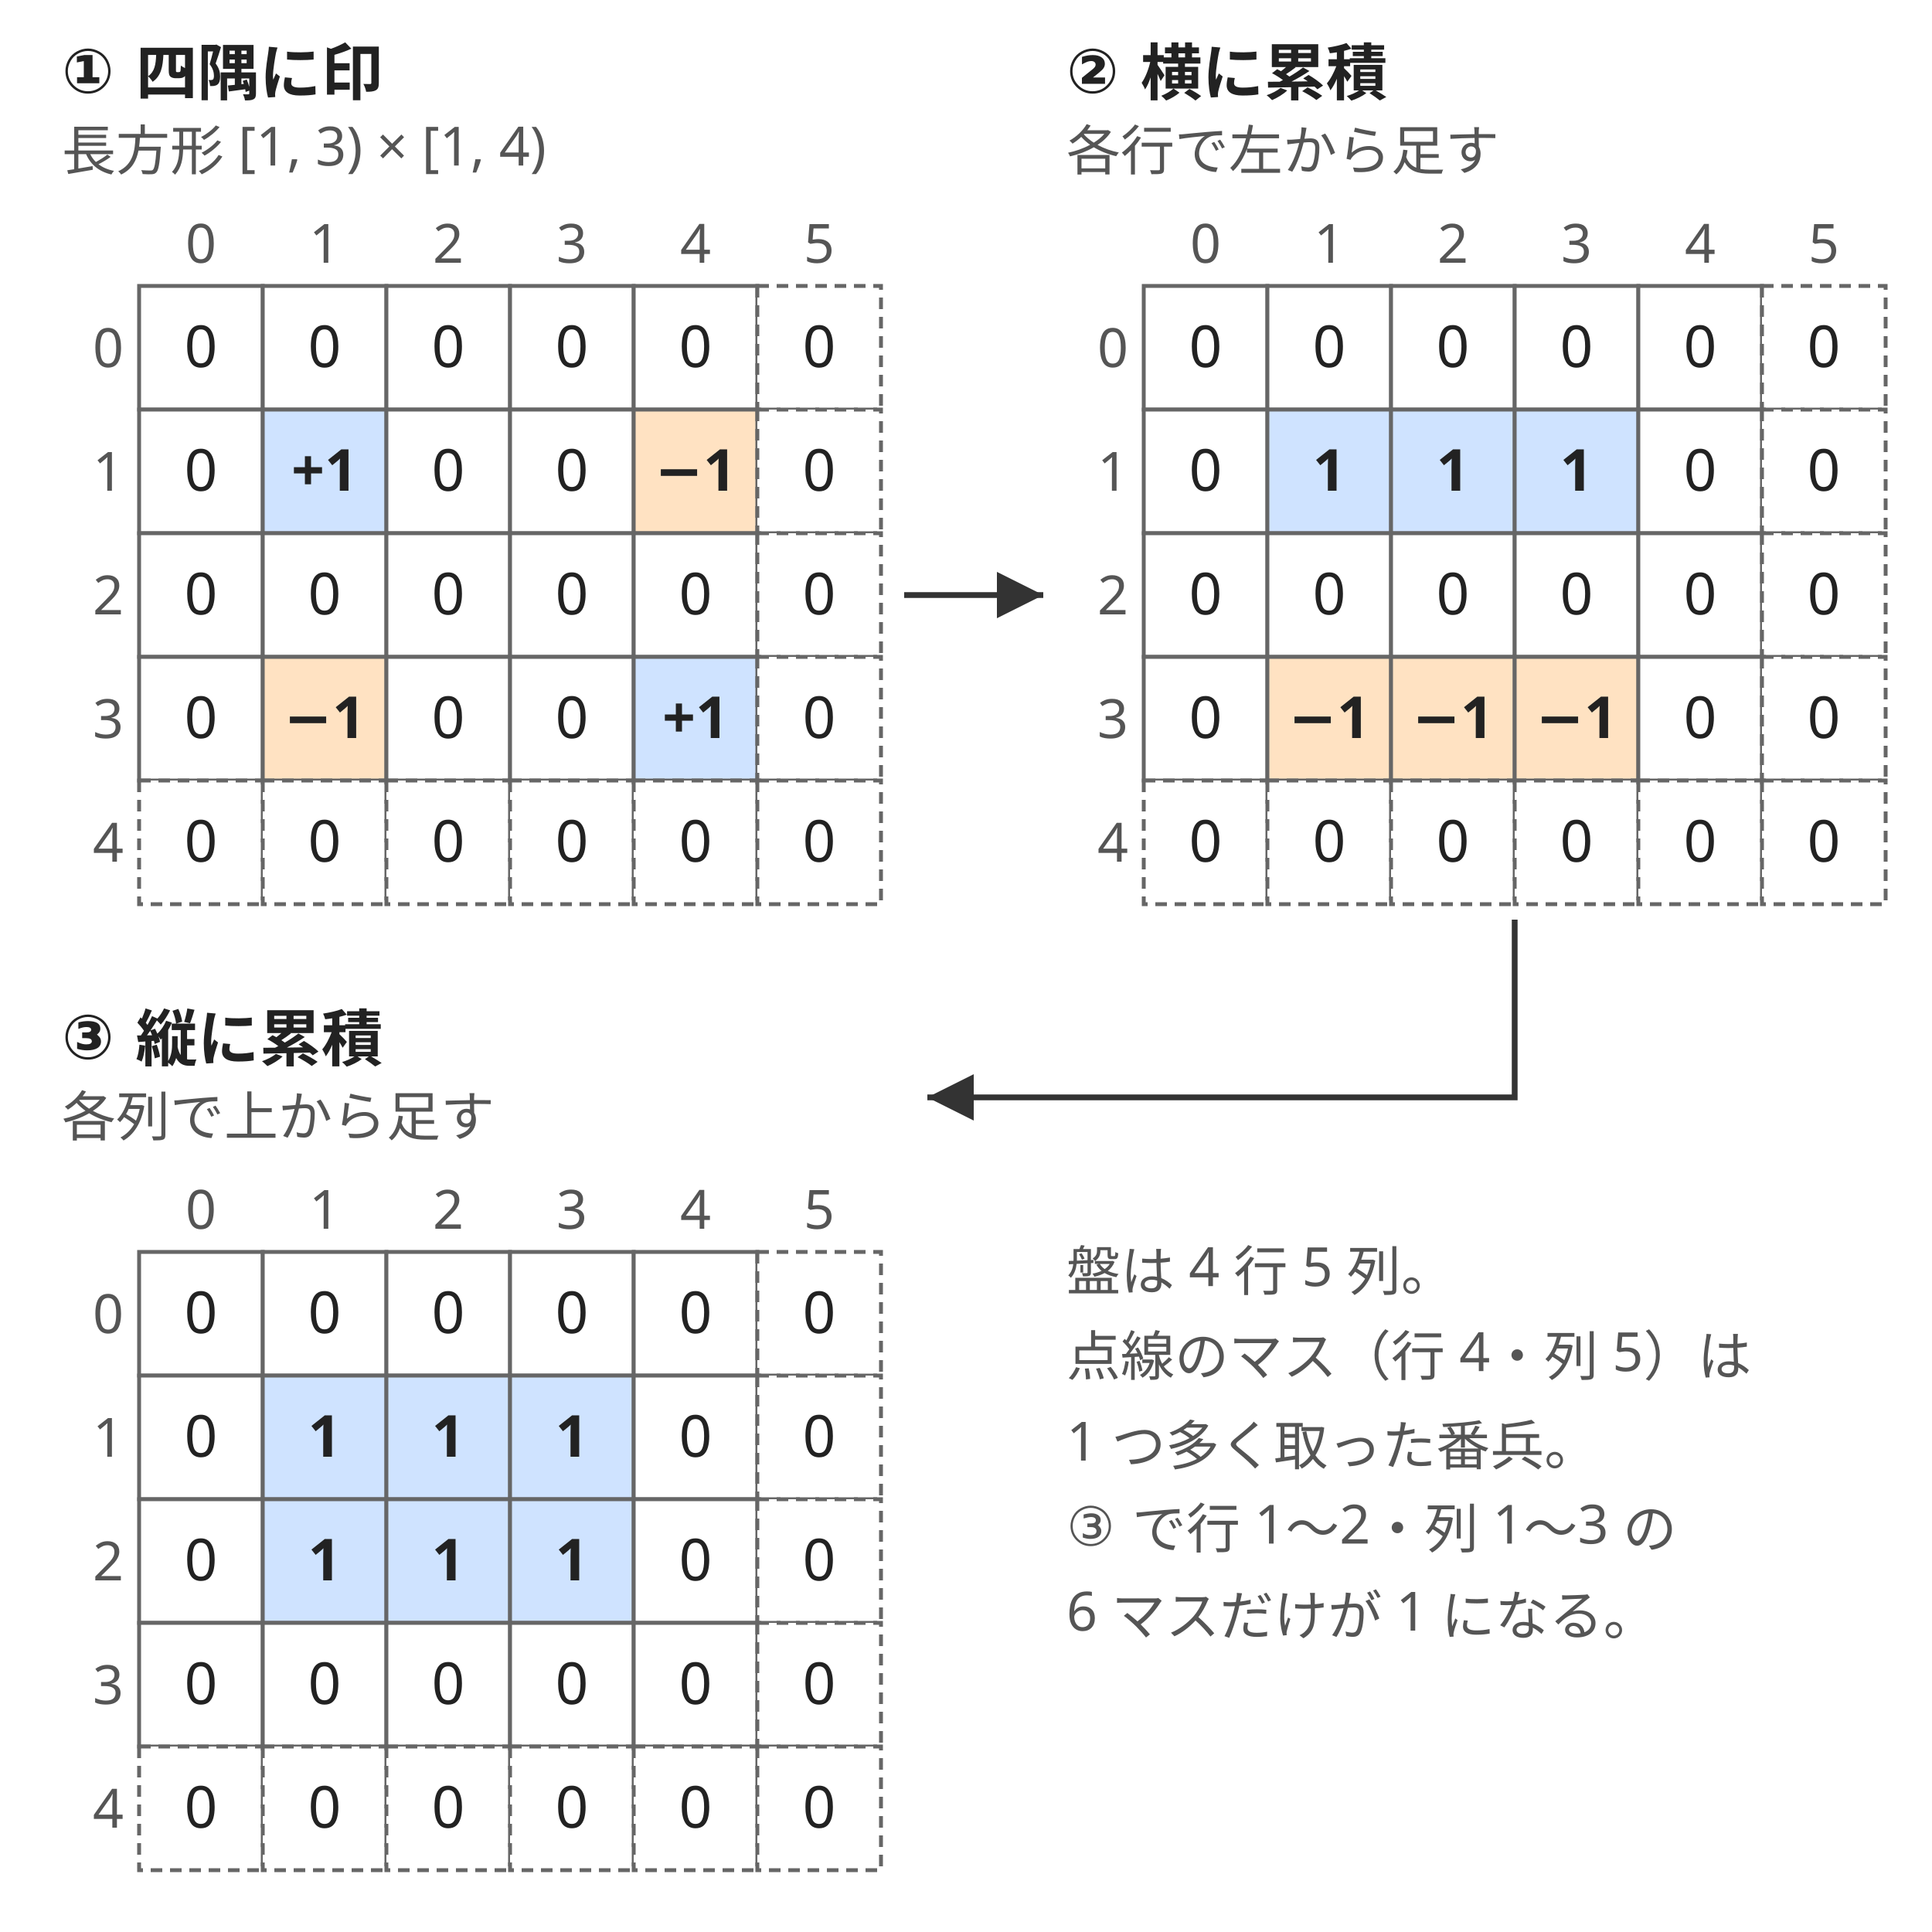
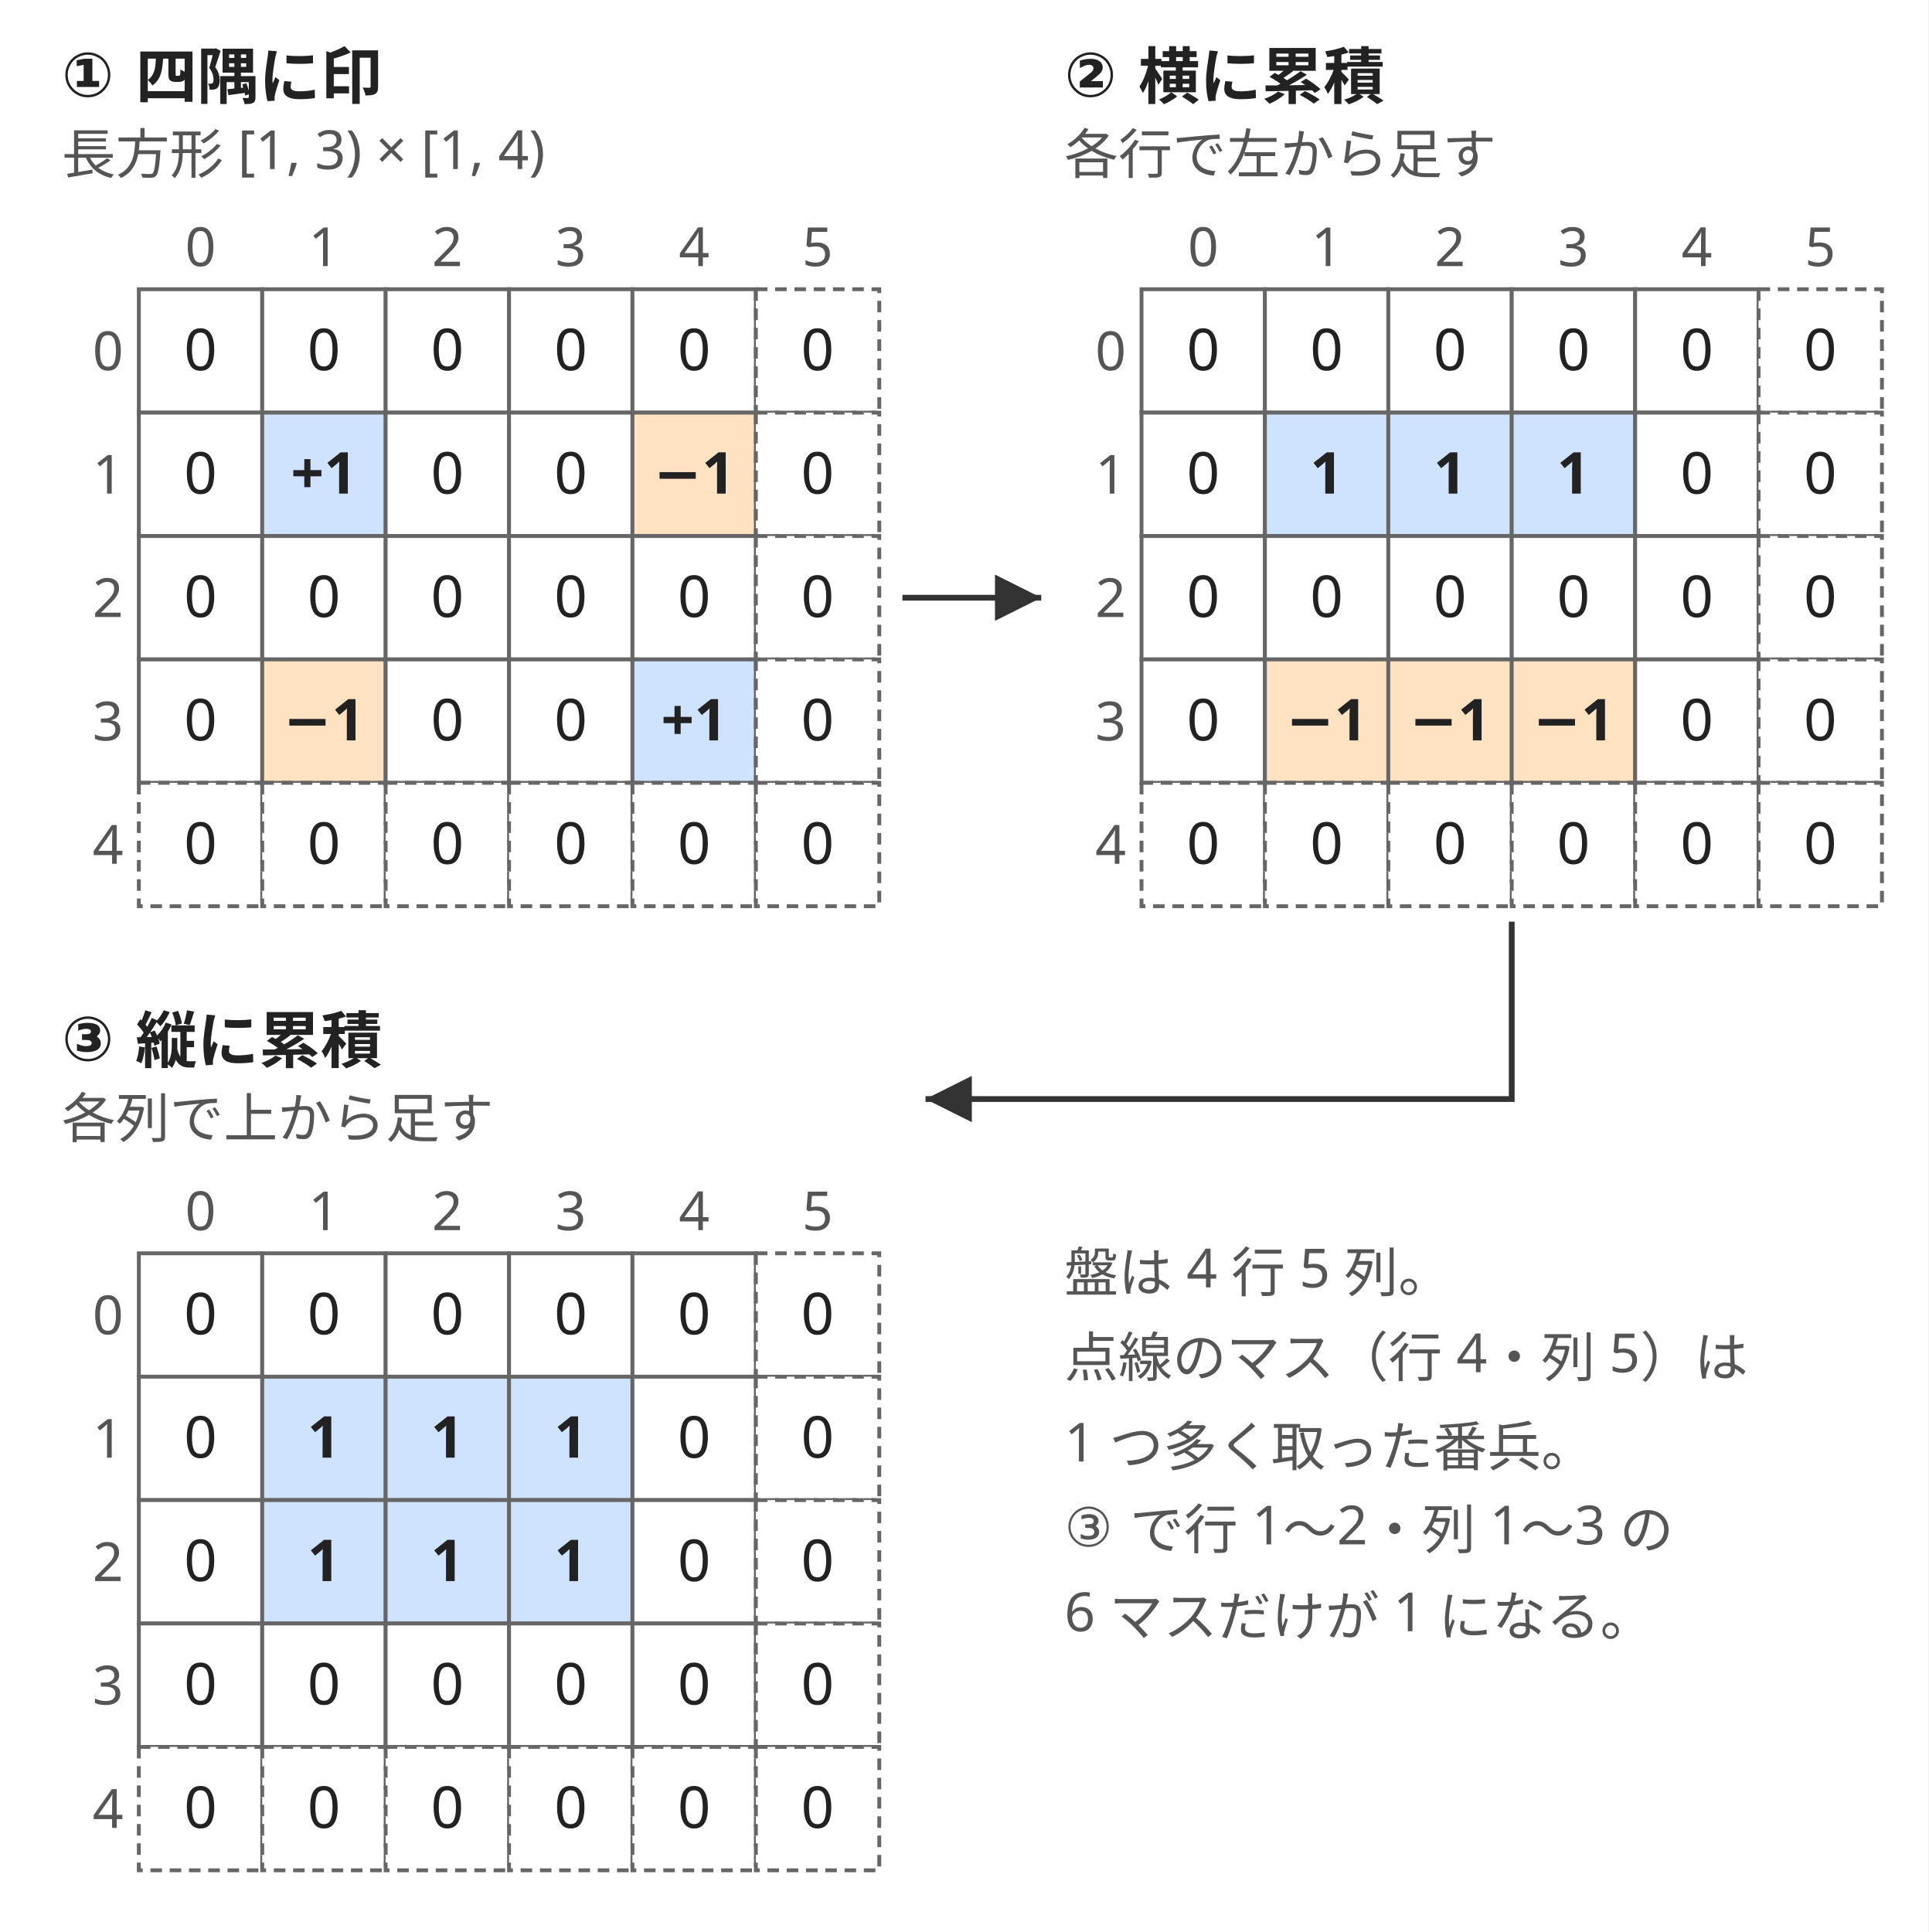
- <svg xmlns="http://www.w3.org/2000/svg" width="500" height="500" viewBox="0 0 500 500" font-family="sans-serif" font-size="14">
-   <defs>
-     <marker id="ar2" markerWidth="8" markerHeight="8" refX="8" refY="4" orient="auto">
-       <path d="M0,0 L8,4 L0,8 z" fill="#333" />
-     </marker>
-   </defs>
+ <svg xmlns="http://www.w3.org/2000/svg" width="500" height="501" viewBox="0 0 500 501" font-family="sans-serif" font-size="14">
  <rect width="100%" height="100%" fill="#ffffff" />
-   <text x="16" y="24" fill="#222" font-weight="bold" font-size="16">① 四隅に印</text>
-   <text x="16" y="44" fill="#555" font-size="14">長方形 [1, 3) × [1, 4)</text>
-   <text x="52.0" y="68" text-anchor="middle" fill="#555" font-size="14">0</text>
-   <text x="84.0" y="68" text-anchor="middle" fill="#555" font-size="14">1</text>
-   <text x="116.0" y="68" text-anchor="middle" fill="#555" font-size="14">2</text>
-   <text x="148.0" y="68" text-anchor="middle" fill="#555" font-size="14">3</text>
-   <text x="180.0" y="68" text-anchor="middle" fill="#555" font-size="14">4</text>
-   <text x="212.0" y="68" text-anchor="middle" fill="#555" font-size="14">5</text>
-   <text x="28" y="95.0" text-anchor="middle" fill="#555" font-size="14">0</text>
-   <text x="28" y="127.0" text-anchor="middle" fill="#555" font-size="14">1</text>
-   <text x="28" y="159.0" text-anchor="middle" fill="#555" font-size="14">2</text>
-   <text x="28" y="191.0" text-anchor="middle" fill="#555" font-size="14">3</text>
-   <text x="28" y="223.0" text-anchor="middle" fill="#555" font-size="14">4</text>
-   <rect x="36" y="74" width="32" height="32" fill="#ffffff" stroke="#666" stroke-width="1" />
-   <text x="52.0" y="95.0" text-anchor="middle" fill="#222" font-size="15" font-weight="normal">0</text>
-   <rect x="68" y="74" width="32" height="32" fill="#ffffff" stroke="#666" stroke-width="1" />
-   <text x="84.0" y="95.0" text-anchor="middle" fill="#222" font-size="15" font-weight="normal">0</text>
-   <rect x="100" y="74" width="32" height="32" fill="#ffffff" stroke="#666" stroke-width="1" />
-   <text x="116.0" y="95.0" text-anchor="middle" fill="#222" font-size="15" font-weight="normal">0</text>
-   <rect x="132" y="74" width="32" height="32" fill="#ffffff" stroke="#666" stroke-width="1" />
-   <text x="148.0" y="95.0" text-anchor="middle" fill="#222" font-size="15" font-weight="normal">0</text>
-   <rect x="164" y="74" width="32" height="32" fill="#ffffff" stroke="#666" stroke-width="1" />
-   <text x="180.0" y="95.0" text-anchor="middle" fill="#222" font-size="15" font-weight="normal">0</text>
-   <rect x="196" y="74" width="32" height="32" fill="#ffffff" stroke="#666" stroke-width="1" stroke-dasharray="3 2" />
-   <text x="212.0" y="95.0" text-anchor="middle" fill="#222" font-size="15" font-weight="normal">0</text>
-   <rect x="36" y="106" width="32" height="32" fill="#ffffff" stroke="#666" stroke-width="1" />
-   <text x="52.0" y="127.0" text-anchor="middle" fill="#222" font-size="15" font-weight="normal">0</text>
-   <rect x="68" y="106" width="32" height="32" fill="#cfe3ff" stroke="#666" stroke-width="1" />
-   <text x="84.0" y="127.0" text-anchor="middle" fill="#222" font-size="15" font-weight="bold">+1</text>
-   <rect x="100" y="106" width="32" height="32" fill="#ffffff" stroke="#666" stroke-width="1" />
-   <text x="116.0" y="127.0" text-anchor="middle" fill="#222" font-size="15" font-weight="normal">0</text>
-   <rect x="132" y="106" width="32" height="32" fill="#ffffff" stroke="#666" stroke-width="1" />
-   <text x="148.0" y="127.0" text-anchor="middle" fill="#222" font-size="15" font-weight="normal">0</text>
-   <rect x="164" y="106" width="32" height="32" fill="#ffe2c2" stroke="#666" stroke-width="1" />
-   <text x="180.0" y="127.0" text-anchor="middle" fill="#222" font-size="15" font-weight="bold">−1</text>
-   <rect x="196" y="106" width="32" height="32" fill="#ffffff" stroke="#666" stroke-width="1" stroke-dasharray="3 2" />
-   <text x="212.0" y="127.0" text-anchor="middle" fill="#222" font-size="15" font-weight="normal">0</text>
-   <rect x="36" y="138" width="32" height="32" fill="#ffffff" stroke="#666" stroke-width="1" />
-   <text x="52.0" y="159.0" text-anchor="middle" fill="#222" font-size="15" font-weight="normal">0</text>
-   <rect x="68" y="138" width="32" height="32" fill="#ffffff" stroke="#666" stroke-width="1" />
-   <text x="84.0" y="159.0" text-anchor="middle" fill="#222" font-size="15" font-weight="normal">0</text>
-   <rect x="100" y="138" width="32" height="32" fill="#ffffff" stroke="#666" stroke-width="1" />
-   <text x="116.0" y="159.0" text-anchor="middle" fill="#222" font-size="15" font-weight="normal">0</text>
-   <rect x="132" y="138" width="32" height="32" fill="#ffffff" stroke="#666" stroke-width="1" />
-   <text x="148.0" y="159.0" text-anchor="middle" fill="#222" font-size="15" font-weight="normal">0</text>
-   <rect x="164" y="138" width="32" height="32" fill="#ffffff" stroke="#666" stroke-width="1" />
-   <text x="180.0" y="159.0" text-anchor="middle" fill="#222" font-size="15" font-weight="normal">0</text>
-   <rect x="196" y="138" width="32" height="32" fill="#ffffff" stroke="#666" stroke-width="1" stroke-dasharray="3 2" />
-   <text x="212.0" y="159.0" text-anchor="middle" fill="#222" font-size="15" font-weight="normal">0</text>
-   <rect x="36" y="170" width="32" height="32" fill="#ffffff" stroke="#666" stroke-width="1" />
-   <text x="52.0" y="191.0" text-anchor="middle" fill="#222" font-size="15" font-weight="normal">0</text>
-   <rect x="68" y="170" width="32" height="32" fill="#ffe2c2" stroke="#666" stroke-width="1" />
-   <text x="84.0" y="191.0" text-anchor="middle" fill="#222" font-size="15" font-weight="bold">−1</text>
-   <rect x="100" y="170" width="32" height="32" fill="#ffffff" stroke="#666" stroke-width="1" />
-   <text x="116.0" y="191.0" text-anchor="middle" fill="#222" font-size="15" font-weight="normal">0</text>
-   <rect x="132" y="170" width="32" height="32" fill="#ffffff" stroke="#666" stroke-width="1" />
-   <text x="148.0" y="191.0" text-anchor="middle" fill="#222" font-size="15" font-weight="normal">0</text>
-   <rect x="164" y="170" width="32" height="32" fill="#cfe3ff" stroke="#666" stroke-width="1" />
-   <text x="180.0" y="191.0" text-anchor="middle" fill="#222" font-size="15" font-weight="bold">+1</text>
-   <rect x="196" y="170" width="32" height="32" fill="#ffffff" stroke="#666" stroke-width="1" stroke-dasharray="3 2" />
-   <text x="212.0" y="191.0" text-anchor="middle" fill="#222" font-size="15" font-weight="normal">0</text>
-   <rect x="36" y="202" width="32" height="32" fill="#ffffff" stroke="#666" stroke-width="1" stroke-dasharray="3 2" />
-   <text x="52.0" y="223.0" text-anchor="middle" fill="#222" font-size="15" font-weight="normal">0</text>
-   <rect x="68" y="202" width="32" height="32" fill="#ffffff" stroke="#666" stroke-width="1" stroke-dasharray="3 2" />
-   <text x="84.0" y="223.0" text-anchor="middle" fill="#222" font-size="15" font-weight="normal">0</text>
-   <rect x="100" y="202" width="32" height="32" fill="#ffffff" stroke="#666" stroke-width="1" stroke-dasharray="3 2" />
-   <text x="116.0" y="223.0" text-anchor="middle" fill="#222" font-size="15" font-weight="normal">0</text>
-   <rect x="132" y="202" width="32" height="32" fill="#ffffff" stroke="#666" stroke-width="1" stroke-dasharray="3 2" />
-   <text x="148.0" y="223.0" text-anchor="middle" fill="#222" font-size="15" font-weight="normal">0</text>
-   <rect x="164" y="202" width="32" height="32" fill="#ffffff" stroke="#666" stroke-width="1" stroke-dasharray="3 2" />
-   <text x="180.0" y="223.0" text-anchor="middle" fill="#222" font-size="15" font-weight="normal">0</text>
-   <rect x="196" y="202" width="32" height="32" fill="#ffffff" stroke="#666" stroke-width="1" stroke-dasharray="3 2" />
-   <text x="212.0" y="223.0" text-anchor="middle" fill="#222" font-size="15" font-weight="normal">0</text>
-   <text x="276" y="24" fill="#222" font-weight="bold" font-size="16">② 横に累積</text>
-   <text x="276" y="44" fill="#555" font-size="14">各行で左から足す</text>
-   <text x="312.0" y="68" text-anchor="middle" fill="#555" font-size="14">0</text>
-   <text x="344.0" y="68" text-anchor="middle" fill="#555" font-size="14">1</text>
-   <text x="376.0" y="68" text-anchor="middle" fill="#555" font-size="14">2</text>
-   <text x="408.0" y="68" text-anchor="middle" fill="#555" font-size="14">3</text>
-   <text x="440.0" y="68" text-anchor="middle" fill="#555" font-size="14">4</text>
-   <text x="472.0" y="68" text-anchor="middle" fill="#555" font-size="14">5</text>
-   <text x="288" y="95.0" text-anchor="middle" fill="#555" font-size="14">0</text>
-   <text x="288" y="127.0" text-anchor="middle" fill="#555" font-size="14">1</text>
-   <text x="288" y="159.0" text-anchor="middle" fill="#555" font-size="14">2</text>
-   <text x="288" y="191.0" text-anchor="middle" fill="#555" font-size="14">3</text>
-   <text x="288" y="223.0" text-anchor="middle" fill="#555" font-size="14">4</text>
-   <rect x="296" y="74" width="32" height="32" fill="#ffffff" stroke="#666" stroke-width="1" />
-   <text x="312.0" y="95.0" text-anchor="middle" fill="#222" font-size="15" font-weight="normal">0</text>
-   <rect x="328" y="74" width="32" height="32" fill="#ffffff" stroke="#666" stroke-width="1" />
-   <text x="344.0" y="95.0" text-anchor="middle" fill="#222" font-size="15" font-weight="normal">0</text>
-   <rect x="360" y="74" width="32" height="32" fill="#ffffff" stroke="#666" stroke-width="1" />
-   <text x="376.0" y="95.0" text-anchor="middle" fill="#222" font-size="15" font-weight="normal">0</text>
-   <rect x="392" y="74" width="32" height="32" fill="#ffffff" stroke="#666" stroke-width="1" />
-   <text x="408.0" y="95.0" text-anchor="middle" fill="#222" font-size="15" font-weight="normal">0</text>
-   <rect x="424" y="74" width="32" height="32" fill="#ffffff" stroke="#666" stroke-width="1" />
-   <text x="440.0" y="95.0" text-anchor="middle" fill="#222" font-size="15" font-weight="normal">0</text>
-   <rect x="456" y="74" width="32" height="32" fill="#ffffff" stroke="#666" stroke-width="1" stroke-dasharray="3 2" />
-   <text x="472.0" y="95.0" text-anchor="middle" fill="#222" font-size="15" font-weight="normal">0</text>
-   <rect x="296" y="106" width="32" height="32" fill="#ffffff" stroke="#666" stroke-width="1" />
-   <text x="312.0" y="127.0" text-anchor="middle" fill="#222" font-size="15" font-weight="normal">0</text>
-   <rect x="328" y="106" width="32" height="32" fill="#cfe3ff" stroke="#666" stroke-width="1" />
-   <text x="344.0" y="127.0" text-anchor="middle" fill="#222" font-size="15" font-weight="bold">1</text>
-   <rect x="360" y="106" width="32" height="32" fill="#cfe3ff" stroke="#666" stroke-width="1" />
-   <text x="376.0" y="127.0" text-anchor="middle" fill="#222" font-size="15" font-weight="bold">1</text>
-   <rect x="392" y="106" width="32" height="32" fill="#cfe3ff" stroke="#666" stroke-width="1" />
-   <text x="408.0" y="127.0" text-anchor="middle" fill="#222" font-size="15" font-weight="bold">1</text>
-   <rect x="424" y="106" width="32" height="32" fill="#ffffff" stroke="#666" stroke-width="1" />
-   <text x="440.0" y="127.0" text-anchor="middle" fill="#222" font-size="15" font-weight="normal">0</text>
-   <rect x="456" y="106" width="32" height="32" fill="#ffffff" stroke="#666" stroke-width="1" stroke-dasharray="3 2" />
-   <text x="472.0" y="127.0" text-anchor="middle" fill="#222" font-size="15" font-weight="normal">0</text>
-   <rect x="296" y="138" width="32" height="32" fill="#ffffff" stroke="#666" stroke-width="1" />
-   <text x="312.0" y="159.0" text-anchor="middle" fill="#222" font-size="15" font-weight="normal">0</text>
-   <rect x="328" y="138" width="32" height="32" fill="#ffffff" stroke="#666" stroke-width="1" />
-   <text x="344.0" y="159.0" text-anchor="middle" fill="#222" font-size="15" font-weight="normal">0</text>
-   <rect x="360" y="138" width="32" height="32" fill="#ffffff" stroke="#666" stroke-width="1" />
-   <text x="376.0" y="159.0" text-anchor="middle" fill="#222" font-size="15" font-weight="normal">0</text>
-   <rect x="392" y="138" width="32" height="32" fill="#ffffff" stroke="#666" stroke-width="1" />
-   <text x="408.0" y="159.0" text-anchor="middle" fill="#222" font-size="15" font-weight="normal">0</text>
-   <rect x="424" y="138" width="32" height="32" fill="#ffffff" stroke="#666" stroke-width="1" />
-   <text x="440.0" y="159.0" text-anchor="middle" fill="#222" font-size="15" font-weight="normal">0</text>
-   <rect x="456" y="138" width="32" height="32" fill="#ffffff" stroke="#666" stroke-width="1" stroke-dasharray="3 2" />
-   <text x="472.0" y="159.0" text-anchor="middle" fill="#222" font-size="15" font-weight="normal">0</text>
-   <rect x="296" y="170" width="32" height="32" fill="#ffffff" stroke="#666" stroke-width="1" />
-   <text x="312.0" y="191.0" text-anchor="middle" fill="#222" font-size="15" font-weight="normal">0</text>
-   <rect x="328" y="170" width="32" height="32" fill="#ffe2c2" stroke="#666" stroke-width="1" />
-   <text x="344.0" y="191.0" text-anchor="middle" fill="#222" font-size="15" font-weight="bold">−1</text>
-   <rect x="360" y="170" width="32" height="32" fill="#ffe2c2" stroke="#666" stroke-width="1" />
-   <text x="376.0" y="191.0" text-anchor="middle" fill="#222" font-size="15" font-weight="bold">−1</text>
-   <rect x="392" y="170" width="32" height="32" fill="#ffe2c2" stroke="#666" stroke-width="1" />
-   <text x="408.0" y="191.0" text-anchor="middle" fill="#222" font-size="15" font-weight="bold">−1</text>
-   <rect x="424" y="170" width="32" height="32" fill="#ffffff" stroke="#666" stroke-width="1" />
-   <text x="440.0" y="191.0" text-anchor="middle" fill="#222" font-size="15" font-weight="normal">0</text>
-   <rect x="456" y="170" width="32" height="32" fill="#ffffff" stroke="#666" stroke-width="1" stroke-dasharray="3 2" />
-   <text x="472.0" y="191.0" text-anchor="middle" fill="#222" font-size="15" font-weight="normal">0</text>
-   <rect x="296" y="202" width="32" height="32" fill="#ffffff" stroke="#666" stroke-width="1" stroke-dasharray="3 2" />
-   <text x="312.0" y="223.0" text-anchor="middle" fill="#222" font-size="15" font-weight="normal">0</text>
-   <rect x="328" y="202" width="32" height="32" fill="#ffffff" stroke="#666" stroke-width="1" stroke-dasharray="3 2" />
-   <text x="344.0" y="223.0" text-anchor="middle" fill="#222" font-size="15" font-weight="normal">0</text>
-   <rect x="360" y="202" width="32" height="32" fill="#ffffff" stroke="#666" stroke-width="1" stroke-dasharray="3 2" />
-   <text x="376.0" y="223.0" text-anchor="middle" fill="#222" font-size="15" font-weight="normal">0</text>
-   <rect x="392" y="202" width="32" height="32" fill="#ffffff" stroke="#666" stroke-width="1" stroke-dasharray="3 2" />
-   <text x="408.0" y="223.0" text-anchor="middle" fill="#222" font-size="15" font-weight="normal">0</text>
-   <rect x="424" y="202" width="32" height="32" fill="#ffffff" stroke="#666" stroke-width="1" stroke-dasharray="3 2" />
-   <text x="440.0" y="223.0" text-anchor="middle" fill="#222" font-size="15" font-weight="normal">0</text>
-   <rect x="456" y="202" width="32" height="32" fill="#ffffff" stroke="#666" stroke-width="1" stroke-dasharray="3 2" />
-   <text x="472.0" y="223.0" text-anchor="middle" fill="#222" font-size="15" font-weight="normal">0</text>
-   <text x="16" y="274" fill="#222" font-weight="bold" font-size="16">③ 縦に累積</text>
-   <text x="16" y="294" fill="#555" font-size="14">各列で上から足す</text>
-   <text x="52.0" y="318" text-anchor="middle" fill="#555" font-size="14">0</text>
-   <text x="84.0" y="318" text-anchor="middle" fill="#555" font-size="14">1</text>
-   <text x="116.0" y="318" text-anchor="middle" fill="#555" font-size="14">2</text>
-   <text x="148.0" y="318" text-anchor="middle" fill="#555" font-size="14">3</text>
-   <text x="180.0" y="318" text-anchor="middle" fill="#555" font-size="14">4</text>
-   <text x="212.0" y="318" text-anchor="middle" fill="#555" font-size="14">5</text>
-   <text x="28" y="345.0" text-anchor="middle" fill="#555" font-size="14">0</text>
-   <text x="28" y="377.0" text-anchor="middle" fill="#555" font-size="14">1</text>
-   <text x="28" y="409.0" text-anchor="middle" fill="#555" font-size="14">2</text>
-   <text x="28" y="441.0" text-anchor="middle" fill="#555" font-size="14">3</text>
-   <text x="28" y="473.0" text-anchor="middle" fill="#555" font-size="14">4</text>
-   <rect x="36" y="324" width="32" height="32" fill="#ffffff" stroke="#666" stroke-width="1" />
-   <text x="52.0" y="345.0" text-anchor="middle" fill="#222" font-size="15" font-weight="normal">0</text>
-   <rect x="68" y="324" width="32" height="32" fill="#ffffff" stroke="#666" stroke-width="1" />
-   <text x="84.0" y="345.0" text-anchor="middle" fill="#222" font-size="15" font-weight="normal">0</text>
-   <rect x="100" y="324" width="32" height="32" fill="#ffffff" stroke="#666" stroke-width="1" />
-   <text x="116.0" y="345.0" text-anchor="middle" fill="#222" font-size="15" font-weight="normal">0</text>
-   <rect x="132" y="324" width="32" height="32" fill="#ffffff" stroke="#666" stroke-width="1" />
-   <text x="148.0" y="345.0" text-anchor="middle" fill="#222" font-size="15" font-weight="normal">0</text>
-   <rect x="164" y="324" width="32" height="32" fill="#ffffff" stroke="#666" stroke-width="1" />
-   <text x="180.0" y="345.0" text-anchor="middle" fill="#222" font-size="15" font-weight="normal">0</text>
-   <rect x="196" y="324" width="32" height="32" fill="#ffffff" stroke="#666" stroke-width="1" stroke-dasharray="3 2" />
-   <text x="212.0" y="345.0" text-anchor="middle" fill="#222" font-size="15" font-weight="normal">0</text>
-   <rect x="36" y="356" width="32" height="32" fill="#ffffff" stroke="#666" stroke-width="1" />
-   <text x="52.0" y="377.0" text-anchor="middle" fill="#222" font-size="15" font-weight="normal">0</text>
-   <rect x="68" y="356" width="32" height="32" fill="#cfe3ff" stroke="#666" stroke-width="1" />
-   <text x="84.0" y="377.0" text-anchor="middle" fill="#222" font-size="15" font-weight="bold">1</text>
-   <rect x="100" y="356" width="32" height="32" fill="#cfe3ff" stroke="#666" stroke-width="1" />
-   <text x="116.0" y="377.0" text-anchor="middle" fill="#222" font-size="15" font-weight="bold">1</text>
-   <rect x="132" y="356" width="32" height="32" fill="#cfe3ff" stroke="#666" stroke-width="1" />
-   <text x="148.0" y="377.0" text-anchor="middle" fill="#222" font-size="15" font-weight="bold">1</text>
-   <rect x="164" y="356" width="32" height="32" fill="#ffffff" stroke="#666" stroke-width="1" />
-   <text x="180.0" y="377.0" text-anchor="middle" fill="#222" font-size="15" font-weight="normal">0</text>
-   <rect x="196" y="356" width="32" height="32" fill="#ffffff" stroke="#666" stroke-width="1" stroke-dasharray="3 2" />
-   <text x="212.0" y="377.0" text-anchor="middle" fill="#222" font-size="15" font-weight="normal">0</text>
-   <rect x="36" y="388" width="32" height="32" fill="#ffffff" stroke="#666" stroke-width="1" />
-   <text x="52.0" y="409.0" text-anchor="middle" fill="#222" font-size="15" font-weight="normal">0</text>
-   <rect x="68" y="388" width="32" height="32" fill="#cfe3ff" stroke="#666" stroke-width="1" />
-   <text x="84.0" y="409.0" text-anchor="middle" fill="#222" font-size="15" font-weight="bold">1</text>
-   <rect x="100" y="388" width="32" height="32" fill="#cfe3ff" stroke="#666" stroke-width="1" />
-   <text x="116.0" y="409.0" text-anchor="middle" fill="#222" font-size="15" font-weight="bold">1</text>
-   <rect x="132" y="388" width="32" height="32" fill="#cfe3ff" stroke="#666" stroke-width="1" />
-   <text x="148.0" y="409.0" text-anchor="middle" fill="#222" font-size="15" font-weight="bold">1</text>
-   <rect x="164" y="388" width="32" height="32" fill="#ffffff" stroke="#666" stroke-width="1" />
-   <text x="180.0" y="409.0" text-anchor="middle" fill="#222" font-size="15" font-weight="normal">0</text>
-   <rect x="196" y="388" width="32" height="32" fill="#ffffff" stroke="#666" stroke-width="1" stroke-dasharray="3 2" />
-   <text x="212.0" y="409.0" text-anchor="middle" fill="#222" font-size="15" font-weight="normal">0</text>
-   <rect x="36" y="420" width="32" height="32" fill="#ffffff" stroke="#666" stroke-width="1" />
-   <text x="52.0" y="441.0" text-anchor="middle" fill="#222" font-size="15" font-weight="normal">0</text>
-   <rect x="68" y="420" width="32" height="32" fill="#ffffff" stroke="#666" stroke-width="1" />
-   <text x="84.0" y="441.0" text-anchor="middle" fill="#222" font-size="15" font-weight="normal">0</text>
-   <rect x="100" y="420" width="32" height="32" fill="#ffffff" stroke="#666" stroke-width="1" />
-   <text x="116.0" y="441.0" text-anchor="middle" fill="#222" font-size="15" font-weight="normal">0</text>
-   <rect x="132" y="420" width="32" height="32" fill="#ffffff" stroke="#666" stroke-width="1" />
-   <text x="148.0" y="441.0" text-anchor="middle" fill="#222" font-size="15" font-weight="normal">0</text>
-   <rect x="164" y="420" width="32" height="32" fill="#ffffff" stroke="#666" stroke-width="1" />
-   <text x="180.0" y="441.0" text-anchor="middle" fill="#222" font-size="15" font-weight="normal">0</text>
-   <rect x="196" y="420" width="32" height="32" fill="#ffffff" stroke="#666" stroke-width="1" stroke-dasharray="3 2" />
-   <text x="212.0" y="441.0" text-anchor="middle" fill="#222" font-size="15" font-weight="normal">0</text>
-   <rect x="36" y="452" width="32" height="32" fill="#ffffff" stroke="#666" stroke-width="1" stroke-dasharray="3 2" />
-   <text x="52.0" y="473.0" text-anchor="middle" fill="#222" font-size="15" font-weight="normal">0</text>
-   <rect x="68" y="452" width="32" height="32" fill="#ffffff" stroke="#666" stroke-width="1" stroke-dasharray="3 2" />
-   <text x="84.0" y="473.0" text-anchor="middle" fill="#222" font-size="15" font-weight="normal">0</text>
-   <rect x="100" y="452" width="32" height="32" fill="#ffffff" stroke="#666" stroke-width="1" stroke-dasharray="3 2" />
-   <text x="116.0" y="473.0" text-anchor="middle" fill="#222" font-size="15" font-weight="normal">0</text>
-   <rect x="132" y="452" width="32" height="32" fill="#ffffff" stroke="#666" stroke-width="1" stroke-dasharray="3 2" />
-   <text x="148.0" y="473.0" text-anchor="middle" fill="#222" font-size="15" font-weight="normal">0</text>
-   <rect x="164" y="452" width="32" height="32" fill="#ffffff" stroke="#666" stroke-width="1" stroke-dasharray="3 2" />
-   <text x="180.0" y="473.0" text-anchor="middle" fill="#222" font-size="15" font-weight="normal">0</text>
-   <rect x="196" y="452" width="32" height="32" fill="#ffffff" stroke="#666" stroke-width="1" stroke-dasharray="3 2" />
-   <text x="212.0" y="473.0" text-anchor="middle" fill="#222" font-size="15" font-weight="normal">0</text>
-   <line x1="234" y1="154.0" x2="270" y2="154.0" stroke="#333" stroke-width="1.5" marker-end="url(#ar2)" />
-   <path d="M392.0,238 L392.0,284 L240,284" fill="none" stroke="#333" stroke-width="1.5" marker-end="url(#ar2)" />
-   <text x="276" y="334" fill="#555" font-size="14">盤は 4 行 5 列。</text>
-   <text x="276" y="356" fill="#555" font-size="14">点線のマス（行 4・列 5）は</text>
-   <text x="276" y="378" fill="#555" font-size="14">1 つ多く取った番兵。</text>
-   <text x="276" y="400" fill="#555" font-size="14">③ で行 1〜2・列 1〜3 の</text>
-   <text x="276" y="422" fill="#555" font-size="14">6 マスだけが 1 になる。</text>
+   <g transform="translate(0 1)">
+     <defs>
+       <marker id="ar2" markerWidth="8" markerHeight="8" refX="8" refY="4" orient="auto">
+         <path d="M0,0 L8,4 L0,8 z" fill="#333" />
+       </marker>
+     </defs>
+     <text x="16" y="24" fill="#222" font-weight="bold" font-size="16">① 四隅に印</text>
+     <text x="16" y="44" fill="#555" font-size="14">長方形 [1, 3) × [1, 4)</text>
+     <text x="52.0" y="68" text-anchor="middle" fill="#555" font-size="14">0</text>
+     <text x="84.0" y="68" text-anchor="middle" fill="#555" font-size="14">1</text>
+     <text x="116.0" y="68" text-anchor="middle" fill="#555" font-size="14">2</text>
+     <text x="148.0" y="68" text-anchor="middle" fill="#555" font-size="14">3</text>
+     <text x="180.0" y="68" text-anchor="middle" fill="#555" font-size="14">4</text>
+     <text x="212.0" y="68" text-anchor="middle" fill="#555" font-size="14">5</text>
+     <text x="28" y="95.0" text-anchor="middle" fill="#555" font-size="14">0</text>
+     <text x="28" y="127.0" text-anchor="middle" fill="#555" font-size="14">1</text>
+     <text x="28" y="159.0" text-anchor="middle" fill="#555" font-size="14">2</text>
+     <text x="28" y="191.0" text-anchor="middle" fill="#555" font-size="14">3</text>
+     <text x="28" y="223.0" text-anchor="middle" fill="#555" font-size="14">4</text>
+     <rect x="36" y="74" width="32" height="32" fill="#ffffff" stroke="#666" stroke-width="1" />
+     <text x="52.0" y="95.0" text-anchor="middle" fill="#222" font-size="15" font-weight="normal">0</text>
+     <rect x="68" y="74" width="32" height="32" fill="#ffffff" stroke="#666" stroke-width="1" />
+     <text x="84.0" y="95.0" text-anchor="middle" fill="#222" font-size="15" font-weight="normal">0</text>
+     <rect x="100" y="74" width="32" height="32" fill="#ffffff" stroke="#666" stroke-width="1" />
+     <text x="116.0" y="95.0" text-anchor="middle" fill="#222" font-size="15" font-weight="normal">0</text>
+     <rect x="132" y="74" width="32" height="32" fill="#ffffff" stroke="#666" stroke-width="1" />
+     <text x="148.0" y="95.0" text-anchor="middle" fill="#222" font-size="15" font-weight="normal">0</text>
+     <rect x="164" y="74" width="32" height="32" fill="#ffffff" stroke="#666" stroke-width="1" />
+     <text x="180.0" y="95.0" text-anchor="middle" fill="#222" font-size="15" font-weight="normal">0</text>
+     <rect x="196" y="74" width="32" height="32" fill="#ffffff" stroke="#666" stroke-width="1" stroke-dasharray="3 2" />
+     <text x="212.0" y="95.0" text-anchor="middle" fill="#222" font-size="15" font-weight="normal">0</text>
+     <rect x="36" y="106" width="32" height="32" fill="#ffffff" stroke="#666" stroke-width="1" />
+     <text x="52.0" y="127.0" text-anchor="middle" fill="#222" font-size="15" font-weight="normal">0</text>
+     <rect x="68" y="106" width="32" height="32" fill="#cfe3ff" stroke="#666" stroke-width="1" />
+     <text x="84.0" y="127.0" text-anchor="middle" fill="#222" font-size="15" font-weight="bold">+1</text>
+     <rect x="100" y="106" width="32" height="32" fill="#ffffff" stroke="#666" stroke-width="1" />
+     <text x="116.0" y="127.0" text-anchor="middle" fill="#222" font-size="15" font-weight="normal">0</text>
+     <rect x="132" y="106" width="32" height="32" fill="#ffffff" stroke="#666" stroke-width="1" />
+     <text x="148.0" y="127.0" text-anchor="middle" fill="#222" font-size="15" font-weight="normal">0</text>
+     <rect x="164" y="106" width="32" height="32" fill="#ffe2c2" stroke="#666" stroke-width="1" />
+     <text x="180.0" y="127.0" text-anchor="middle" fill="#222" font-size="15" font-weight="bold">−1</text>
+     <rect x="196" y="106" width="32" height="32" fill="#ffffff" stroke="#666" stroke-width="1" stroke-dasharray="3 2" />
+     <text x="212.0" y="127.0" text-anchor="middle" fill="#222" font-size="15" font-weight="normal">0</text>
+     <rect x="36" y="138" width="32" height="32" fill="#ffffff" stroke="#666" stroke-width="1" />
+     <text x="52.0" y="159.0" text-anchor="middle" fill="#222" font-size="15" font-weight="normal">0</text>
+     <rect x="68" y="138" width="32" height="32" fill="#ffffff" stroke="#666" stroke-width="1" />
+     <text x="84.0" y="159.0" text-anchor="middle" fill="#222" font-size="15" font-weight="normal">0</text>
+     <rect x="100" y="138" width="32" height="32" fill="#ffffff" stroke="#666" stroke-width="1" />
+     <text x="116.0" y="159.0" text-anchor="middle" fill="#222" font-size="15" font-weight="normal">0</text>
+     <rect x="132" y="138" width="32" height="32" fill="#ffffff" stroke="#666" stroke-width="1" />
+     <text x="148.0" y="159.0" text-anchor="middle" fill="#222" font-size="15" font-weight="normal">0</text>
+     <rect x="164" y="138" width="32" height="32" fill="#ffffff" stroke="#666" stroke-width="1" />
+     <text x="180.0" y="159.0" text-anchor="middle" fill="#222" font-size="15" font-weight="normal">0</text>
+     <rect x="196" y="138" width="32" height="32" fill="#ffffff" stroke="#666" stroke-width="1" stroke-dasharray="3 2" />
+     <text x="212.0" y="159.0" text-anchor="middle" fill="#222" font-size="15" font-weight="normal">0</text>
+     <rect x="36" y="170" width="32" height="32" fill="#ffffff" stroke="#666" stroke-width="1" />
+     <text x="52.0" y="191.0" text-anchor="middle" fill="#222" font-size="15" font-weight="normal">0</text>
+     <rect x="68" y="170" width="32" height="32" fill="#ffe2c2" stroke="#666" stroke-width="1" />
+     <text x="84.0" y="191.0" text-anchor="middle" fill="#222" font-size="15" font-weight="bold">−1</text>
+     <rect x="100" y="170" width="32" height="32" fill="#ffffff" stroke="#666" stroke-width="1" />
+     <text x="116.0" y="191.0" text-anchor="middle" fill="#222" font-size="15" font-weight="normal">0</text>
+     <rect x="132" y="170" width="32" height="32" fill="#ffffff" stroke="#666" stroke-width="1" />
+     <text x="148.0" y="191.0" text-anchor="middle" fill="#222" font-size="15" font-weight="normal">0</text>
+     <rect x="164" y="170" width="32" height="32" fill="#cfe3ff" stroke="#666" stroke-width="1" />
+     <text x="180.0" y="191.0" text-anchor="middle" fill="#222" font-size="15" font-weight="bold">+1</text>
+     <rect x="196" y="170" width="32" height="32" fill="#ffffff" stroke="#666" stroke-width="1" stroke-dasharray="3 2" />
+     <text x="212.0" y="191.0" text-anchor="middle" fill="#222" font-size="15" font-weight="normal">0</text>
+     <rect x="36" y="202" width="32" height="32" fill="#ffffff" stroke="#666" stroke-width="1" stroke-dasharray="3 2" />
+     <text x="52.0" y="223.0" text-anchor="middle" fill="#222" font-size="15" font-weight="normal">0</text>
+     <rect x="68" y="202" width="32" height="32" fill="#ffffff" stroke="#666" stroke-width="1" stroke-dasharray="3 2" />
+     <text x="84.0" y="223.0" text-anchor="middle" fill="#222" font-size="15" font-weight="normal">0</text>
+     <rect x="100" y="202" width="32" height="32" fill="#ffffff" stroke="#666" stroke-width="1" stroke-dasharray="3 2" />
+     <text x="116.0" y="223.0" text-anchor="middle" fill="#222" font-size="15" font-weight="normal">0</text>
+     <rect x="132" y="202" width="32" height="32" fill="#ffffff" stroke="#666" stroke-width="1" stroke-dasharray="3 2" />
+     <text x="148.0" y="223.0" text-anchor="middle" fill="#222" font-size="15" font-weight="normal">0</text>
+     <rect x="164" y="202" width="32" height="32" fill="#ffffff" stroke="#666" stroke-width="1" stroke-dasharray="3 2" />
+     <text x="180.0" y="223.0" text-anchor="middle" fill="#222" font-size="15" font-weight="normal">0</text>
+     <rect x="196" y="202" width="32" height="32" fill="#ffffff" stroke="#666" stroke-width="1" stroke-dasharray="3 2" />
+     <text x="212.0" y="223.0" text-anchor="middle" fill="#222" font-size="15" font-weight="normal">0</text>
+     <text x="276" y="24" fill="#222" font-weight="bold" font-size="16">② 横に累積</text>
+     <text x="276" y="44" fill="#555" font-size="14">各行で左から足す</text>
+     <text x="312.0" y="68" text-anchor="middle" fill="#555" font-size="14">0</text>
+     <text x="344.0" y="68" text-anchor="middle" fill="#555" font-size="14">1</text>
+     <text x="376.0" y="68" text-anchor="middle" fill="#555" font-size="14">2</text>
+     <text x="408.0" y="68" text-anchor="middle" fill="#555" font-size="14">3</text>
+     <text x="440.0" y="68" text-anchor="middle" fill="#555" font-size="14">4</text>
+     <text x="472.0" y="68" text-anchor="middle" fill="#555" font-size="14">5</text>
+     <text x="288" y="95.0" text-anchor="middle" fill="#555" font-size="14">0</text>
+     <text x="288" y="127.0" text-anchor="middle" fill="#555" font-size="14">1</text>
+     <text x="288" y="159.0" text-anchor="middle" fill="#555" font-size="14">2</text>
+     <text x="288" y="191.0" text-anchor="middle" fill="#555" font-size="14">3</text>
+     <text x="288" y="223.0" text-anchor="middle" fill="#555" font-size="14">4</text>
+     <rect x="296" y="74" width="32" height="32" fill="#ffffff" stroke="#666" stroke-width="1" />
+     <text x="312.0" y="95.0" text-anchor="middle" fill="#222" font-size="15" font-weight="normal">0</text>
+     <rect x="328" y="74" width="32" height="32" fill="#ffffff" stroke="#666" stroke-width="1" />
+     <text x="344.0" y="95.0" text-anchor="middle" fill="#222" font-size="15" font-weight="normal">0</text>
+     <rect x="360" y="74" width="32" height="32" fill="#ffffff" stroke="#666" stroke-width="1" />
+     <text x="376.0" y="95.0" text-anchor="middle" fill="#222" font-size="15" font-weight="normal">0</text>
+     <rect x="392" y="74" width="32" height="32" fill="#ffffff" stroke="#666" stroke-width="1" />
+     <text x="408.0" y="95.0" text-anchor="middle" fill="#222" font-size="15" font-weight="normal">0</text>
+     <rect x="424" y="74" width="32" height="32" fill="#ffffff" stroke="#666" stroke-width="1" />
+     <text x="440.0" y="95.0" text-anchor="middle" fill="#222" font-size="15" font-weight="normal">0</text>
+     <rect x="456" y="74" width="32" height="32" fill="#ffffff" stroke="#666" stroke-width="1" stroke-dasharray="3 2" />
+     <text x="472.0" y="95.0" text-anchor="middle" fill="#222" font-size="15" font-weight="normal">0</text>
+     <rect x="296" y="106" width="32" height="32" fill="#ffffff" stroke="#666" stroke-width="1" />
+     <text x="312.0" y="127.0" text-anchor="middle" fill="#222" font-size="15" font-weight="normal">0</text>
+     <rect x="328" y="106" width="32" height="32" fill="#cfe3ff" stroke="#666" stroke-width="1" />
+     <text x="344.0" y="127.0" text-anchor="middle" fill="#222" font-size="15" font-weight="bold">1</text>
+     <rect x="360" y="106" width="32" height="32" fill="#cfe3ff" stroke="#666" stroke-width="1" />
+     <text x="376.0" y="127.0" text-anchor="middle" fill="#222" font-size="15" font-weight="bold">1</text>
+     <rect x="392" y="106" width="32" height="32" fill="#cfe3ff" stroke="#666" stroke-width="1" />
+     <text x="408.0" y="127.0" text-anchor="middle" fill="#222" font-size="15" font-weight="bold">1</text>
+     <rect x="424" y="106" width="32" height="32" fill="#ffffff" stroke="#666" stroke-width="1" />
+     <text x="440.0" y="127.0" text-anchor="middle" fill="#222" font-size="15" font-weight="normal">0</text>
+     <rect x="456" y="106" width="32" height="32" fill="#ffffff" stroke="#666" stroke-width="1" stroke-dasharray="3 2" />
+     <text x="472.0" y="127.0" text-anchor="middle" fill="#222" font-size="15" font-weight="normal">0</text>
+     <rect x="296" y="138" width="32" height="32" fill="#ffffff" stroke="#666" stroke-width="1" />
+     <text x="312.0" y="159.0" text-anchor="middle" fill="#222" font-size="15" font-weight="normal">0</text>
+     <rect x="328" y="138" width="32" height="32" fill="#ffffff" stroke="#666" stroke-width="1" />
+     <text x="344.0" y="159.0" text-anchor="middle" fill="#222" font-size="15" font-weight="normal">0</text>
+     <rect x="360" y="138" width="32" height="32" fill="#ffffff" stroke="#666" stroke-width="1" />
+     <text x="376.0" y="159.0" text-anchor="middle" fill="#222" font-size="15" font-weight="normal">0</text>
+     <rect x="392" y="138" width="32" height="32" fill="#ffffff" stroke="#666" stroke-width="1" />
+     <text x="408.0" y="159.0" text-anchor="middle" fill="#222" font-size="15" font-weight="normal">0</text>
+     <rect x="424" y="138" width="32" height="32" fill="#ffffff" stroke="#666" stroke-width="1" />
+     <text x="440.0" y="159.0" text-anchor="middle" fill="#222" font-size="15" font-weight="normal">0</text>
+     <rect x="456" y="138" width="32" height="32" fill="#ffffff" stroke="#666" stroke-width="1" stroke-dasharray="3 2" />
+     <text x="472.0" y="159.0" text-anchor="middle" fill="#222" font-size="15" font-weight="normal">0</text>
+     <rect x="296" y="170" width="32" height="32" fill="#ffffff" stroke="#666" stroke-width="1" />
+     <text x="312.0" y="191.0" text-anchor="middle" fill="#222" font-size="15" font-weight="normal">0</text>
+     <rect x="328" y="170" width="32" height="32" fill="#ffe2c2" stroke="#666" stroke-width="1" />
+     <text x="344.0" y="191.0" text-anchor="middle" fill="#222" font-size="15" font-weight="bold">−1</text>
+     <rect x="360" y="170" width="32" height="32" fill="#ffe2c2" stroke="#666" stroke-width="1" />
+     <text x="376.0" y="191.0" text-anchor="middle" fill="#222" font-size="15" font-weight="bold">−1</text>
+     <rect x="392" y="170" width="32" height="32" fill="#ffe2c2" stroke="#666" stroke-width="1" />
+     <text x="408.0" y="191.0" text-anchor="middle" fill="#222" font-size="15" font-weight="bold">−1</text>
+     <rect x="424" y="170" width="32" height="32" fill="#ffffff" stroke="#666" stroke-width="1" />
+     <text x="440.0" y="191.0" text-anchor="middle" fill="#222" font-size="15" font-weight="normal">0</text>
+     <rect x="456" y="170" width="32" height="32" fill="#ffffff" stroke="#666" stroke-width="1" stroke-dasharray="3 2" />
+     <text x="472.0" y="191.0" text-anchor="middle" fill="#222" font-size="15" font-weight="normal">0</text>
+     <rect x="296" y="202" width="32" height="32" fill="#ffffff" stroke="#666" stroke-width="1" stroke-dasharray="3 2" />
+     <text x="312.0" y="223.0" text-anchor="middle" fill="#222" font-size="15" font-weight="normal">0</text>
+     <rect x="328" y="202" width="32" height="32" fill="#ffffff" stroke="#666" stroke-width="1" stroke-dasharray="3 2" />
+     <text x="344.0" y="223.0" text-anchor="middle" fill="#222" font-size="15" font-weight="normal">0</text>
+     <rect x="360" y="202" width="32" height="32" fill="#ffffff" stroke="#666" stroke-width="1" stroke-dasharray="3 2" />
+     <text x="376.0" y="223.0" text-anchor="middle" fill="#222" font-size="15" font-weight="normal">0</text>
+     <rect x="392" y="202" width="32" height="32" fill="#ffffff" stroke="#666" stroke-width="1" stroke-dasharray="3 2" />
+     <text x="408.0" y="223.0" text-anchor="middle" fill="#222" font-size="15" font-weight="normal">0</text>
+     <rect x="424" y="202" width="32" height="32" fill="#ffffff" stroke="#666" stroke-width="1" stroke-dasharray="3 2" />
+     <text x="440.0" y="223.0" text-anchor="middle" fill="#222" font-size="15" font-weight="normal">0</text>
+     <rect x="456" y="202" width="32" height="32" fill="#ffffff" stroke="#666" stroke-width="1" stroke-dasharray="3 2" />
+     <text x="472.0" y="223.0" text-anchor="middle" fill="#222" font-size="15" font-weight="normal">0</text>
+     <text x="16" y="274" fill="#222" font-weight="bold" font-size="16">③ 縦に累積</text>
+     <text x="16" y="294" fill="#555" font-size="14">各列で上から足す</text>
+     <text x="52.0" y="318" text-anchor="middle" fill="#555" font-size="14">0</text>
+     <text x="84.0" y="318" text-anchor="middle" fill="#555" font-size="14">1</text>
+     <text x="116.0" y="318" text-anchor="middle" fill="#555" font-size="14">2</text>
+     <text x="148.0" y="318" text-anchor="middle" fill="#555" font-size="14">3</text>
+     <text x="180.0" y="318" text-anchor="middle" fill="#555" font-size="14">4</text>
+     <text x="212.0" y="318" text-anchor="middle" fill="#555" font-size="14">5</text>
+     <text x="28" y="345.0" text-anchor="middle" fill="#555" font-size="14">0</text>
+     <text x="28" y="377.0" text-anchor="middle" fill="#555" font-size="14">1</text>
+     <text x="28" y="409.0" text-anchor="middle" fill="#555" font-size="14">2</text>
+     <text x="28" y="441.0" text-anchor="middle" fill="#555" font-size="14">3</text>
+     <text x="28" y="473.0" text-anchor="middle" fill="#555" font-size="14">4</text>
+     <rect x="36" y="324" width="32" height="32" fill="#ffffff" stroke="#666" stroke-width="1" />
+     <text x="52.0" y="345.0" text-anchor="middle" fill="#222" font-size="15" font-weight="normal">0</text>
+     <rect x="68" y="324" width="32" height="32" fill="#ffffff" stroke="#666" stroke-width="1" />
+     <text x="84.0" y="345.0" text-anchor="middle" fill="#222" font-size="15" font-weight="normal">0</text>
+     <rect x="100" y="324" width="32" height="32" fill="#ffffff" stroke="#666" stroke-width="1" />
+     <text x="116.0" y="345.0" text-anchor="middle" fill="#222" font-size="15" font-weight="normal">0</text>
+     <rect x="132" y="324" width="32" height="32" fill="#ffffff" stroke="#666" stroke-width="1" />
+     <text x="148.0" y="345.0" text-anchor="middle" fill="#222" font-size="15" font-weight="normal">0</text>
+     <rect x="164" y="324" width="32" height="32" fill="#ffffff" stroke="#666" stroke-width="1" />
+     <text x="180.0" y="345.0" text-anchor="middle" fill="#222" font-size="15" font-weight="normal">0</text>
+     <rect x="196" y="324" width="32" height="32" fill="#ffffff" stroke="#666" stroke-width="1" stroke-dasharray="3 2" />
+     <text x="212.0" y="345.0" text-anchor="middle" fill="#222" font-size="15" font-weight="normal">0</text>
+     <rect x="36" y="356" width="32" height="32" fill="#ffffff" stroke="#666" stroke-width="1" />
+     <text x="52.0" y="377.0" text-anchor="middle" fill="#222" font-size="15" font-weight="normal">0</text>
+     <rect x="68" y="356" width="32" height="32" fill="#cfe3ff" stroke="#666" stroke-width="1" />
+     <text x="84.0" y="377.0" text-anchor="middle" fill="#222" font-size="15" font-weight="bold">1</text>
+     <rect x="100" y="356" width="32" height="32" fill="#cfe3ff" stroke="#666" stroke-width="1" />
+     <text x="116.0" y="377.0" text-anchor="middle" fill="#222" font-size="15" font-weight="bold">1</text>
+     <rect x="132" y="356" width="32" height="32" fill="#cfe3ff" stroke="#666" stroke-width="1" />
+     <text x="148.0" y="377.0" text-anchor="middle" fill="#222" font-size="15" font-weight="bold">1</text>
+     <rect x="164" y="356" width="32" height="32" fill="#ffffff" stroke="#666" stroke-width="1" />
+     <text x="180.0" y="377.0" text-anchor="middle" fill="#222" font-size="15" font-weight="normal">0</text>
+     <rect x="196" y="356" width="32" height="32" fill="#ffffff" stroke="#666" stroke-width="1" stroke-dasharray="3 2" />
+     <text x="212.0" y="377.0" text-anchor="middle" fill="#222" font-size="15" font-weight="normal">0</text>
+     <rect x="36" y="388" width="32" height="32" fill="#ffffff" stroke="#666" stroke-width="1" />
+     <text x="52.0" y="409.0" text-anchor="middle" fill="#222" font-size="15" font-weight="normal">0</text>
+     <rect x="68" y="388" width="32" height="32" fill="#cfe3ff" stroke="#666" stroke-width="1" />
+     <text x="84.0" y="409.0" text-anchor="middle" fill="#222" font-size="15" font-weight="bold">1</text>
+     <rect x="100" y="388" width="32" height="32" fill="#cfe3ff" stroke="#666" stroke-width="1" />
+     <text x="116.0" y="409.0" text-anchor="middle" fill="#222" font-size="15" font-weight="bold">1</text>
+     <rect x="132" y="388" width="32" height="32" fill="#cfe3ff" stroke="#666" stroke-width="1" />
+     <text x="148.0" y="409.0" text-anchor="middle" fill="#222" font-size="15" font-weight="bold">1</text>
+     <rect x="164" y="388" width="32" height="32" fill="#ffffff" stroke="#666" stroke-width="1" />
+     <text x="180.0" y="409.0" text-anchor="middle" fill="#222" font-size="15" font-weight="normal">0</text>
+     <rect x="196" y="388" width="32" height="32" fill="#ffffff" stroke="#666" stroke-width="1" stroke-dasharray="3 2" />
+     <text x="212.0" y="409.0" text-anchor="middle" fill="#222" font-size="15" font-weight="normal">0</text>
+     <rect x="36" y="420" width="32" height="32" fill="#ffffff" stroke="#666" stroke-width="1" />
+     <text x="52.0" y="441.0" text-anchor="middle" fill="#222" font-size="15" font-weight="normal">0</text>
+     <rect x="68" y="420" width="32" height="32" fill="#ffffff" stroke="#666" stroke-width="1" />
+     <text x="84.0" y="441.0" text-anchor="middle" fill="#222" font-size="15" font-weight="normal">0</text>
+     <rect x="100" y="420" width="32" height="32" fill="#ffffff" stroke="#666" stroke-width="1" />
+     <text x="116.0" y="441.0" text-anchor="middle" fill="#222" font-size="15" font-weight="normal">0</text>
+     <rect x="132" y="420" width="32" height="32" fill="#ffffff" stroke="#666" stroke-width="1" />
+     <text x="148.0" y="441.0" text-anchor="middle" fill="#222" font-size="15" font-weight="normal">0</text>
+     <rect x="164" y="420" width="32" height="32" fill="#ffffff" stroke="#666" stroke-width="1" />
+     <text x="180.0" y="441.0" text-anchor="middle" fill="#222" font-size="15" font-weight="normal">0</text>
+     <rect x="196" y="420" width="32" height="32" fill="#ffffff" stroke="#666" stroke-width="1" stroke-dasharray="3 2" />
+     <text x="212.0" y="441.0" text-anchor="middle" fill="#222" font-size="15" font-weight="normal">0</text>
+     <rect x="36" y="452" width="32" height="32" fill="#ffffff" stroke="#666" stroke-width="1" stroke-dasharray="3 2" />
+     <text x="52.0" y="473.0" text-anchor="middle" fill="#222" font-size="15" font-weight="normal">0</text>
+     <rect x="68" y="452" width="32" height="32" fill="#ffffff" stroke="#666" stroke-width="1" stroke-dasharray="3 2" />
+     <text x="84.0" y="473.0" text-anchor="middle" fill="#222" font-size="15" font-weight="normal">0</text>
+     <rect x="100" y="452" width="32" height="32" fill="#ffffff" stroke="#666" stroke-width="1" stroke-dasharray="3 2" />
+     <text x="116.0" y="473.0" text-anchor="middle" fill="#222" font-size="15" font-weight="normal">0</text>
+     <rect x="132" y="452" width="32" height="32" fill="#ffffff" stroke="#666" stroke-width="1" stroke-dasharray="3 2" />
+     <text x="148.0" y="473.0" text-anchor="middle" fill="#222" font-size="15" font-weight="normal">0</text>
+     <rect x="164" y="452" width="32" height="32" fill="#ffffff" stroke="#666" stroke-width="1" stroke-dasharray="3 2" />
+     <text x="180.0" y="473.0" text-anchor="middle" fill="#222" font-size="15" font-weight="normal">0</text>
+     <rect x="196" y="452" width="32" height="32" fill="#ffffff" stroke="#666" stroke-width="1" stroke-dasharray="3 2" />
+     <text x="212.0" y="473.0" text-anchor="middle" fill="#222" font-size="15" font-weight="normal">0</text>
+     <line x1="234" y1="154.0" x2="270" y2="154.0" stroke="#333" stroke-width="1.5" marker-end="url(#ar2)" />
+     <path d="M392.0,238 L392.0,284 L240,284" fill="none" stroke="#333" stroke-width="1.5" marker-end="url(#ar2)" />
+     <text x="276" y="334" fill="#555" font-size="14">盤は 4 行 5 列。</text>
+     <text x="276" y="356" fill="#555" font-size="14">点線のマス（行 4・列 5）は</text>
+     <text x="276" y="378" fill="#555" font-size="14">1 つ多く取った番兵。</text>
+     <text x="276" y="400" fill="#555" font-size="14">③ で行 1〜2・列 1〜3 の</text>
+     <text x="276" y="422" fill="#555" font-size="14">6 マスだけが 1 になる。</text>
+   </g>
</svg>
